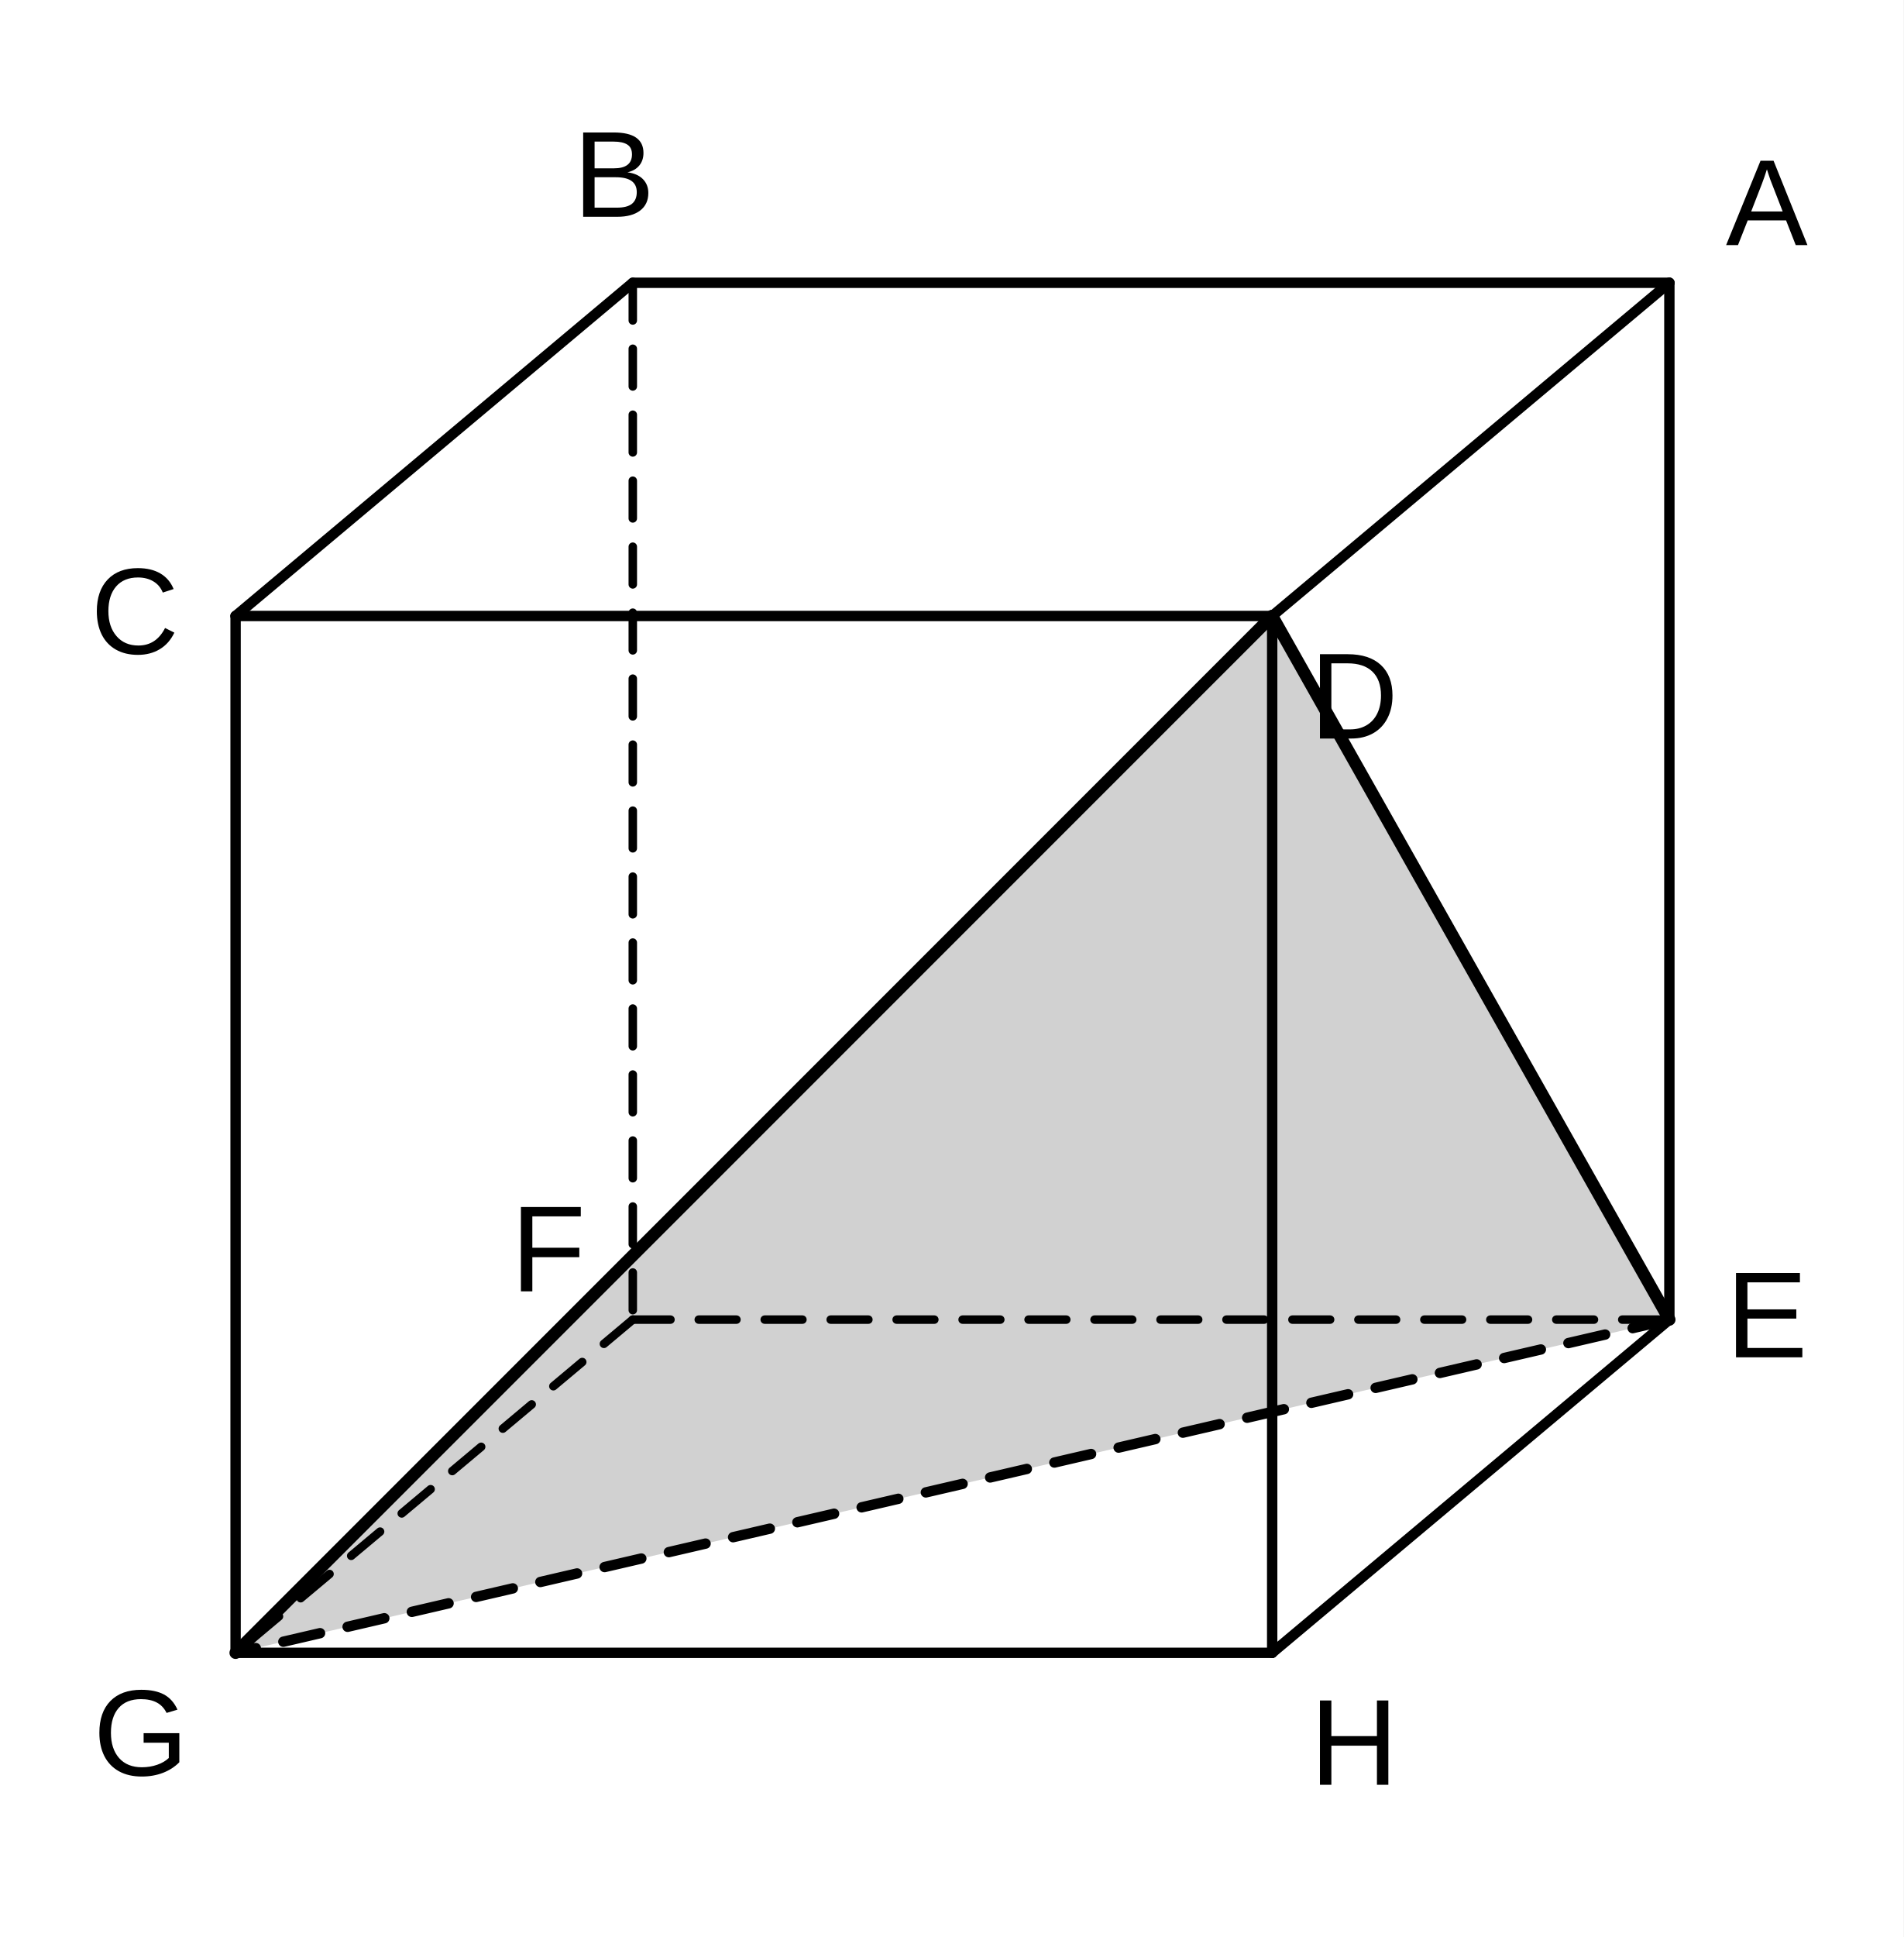
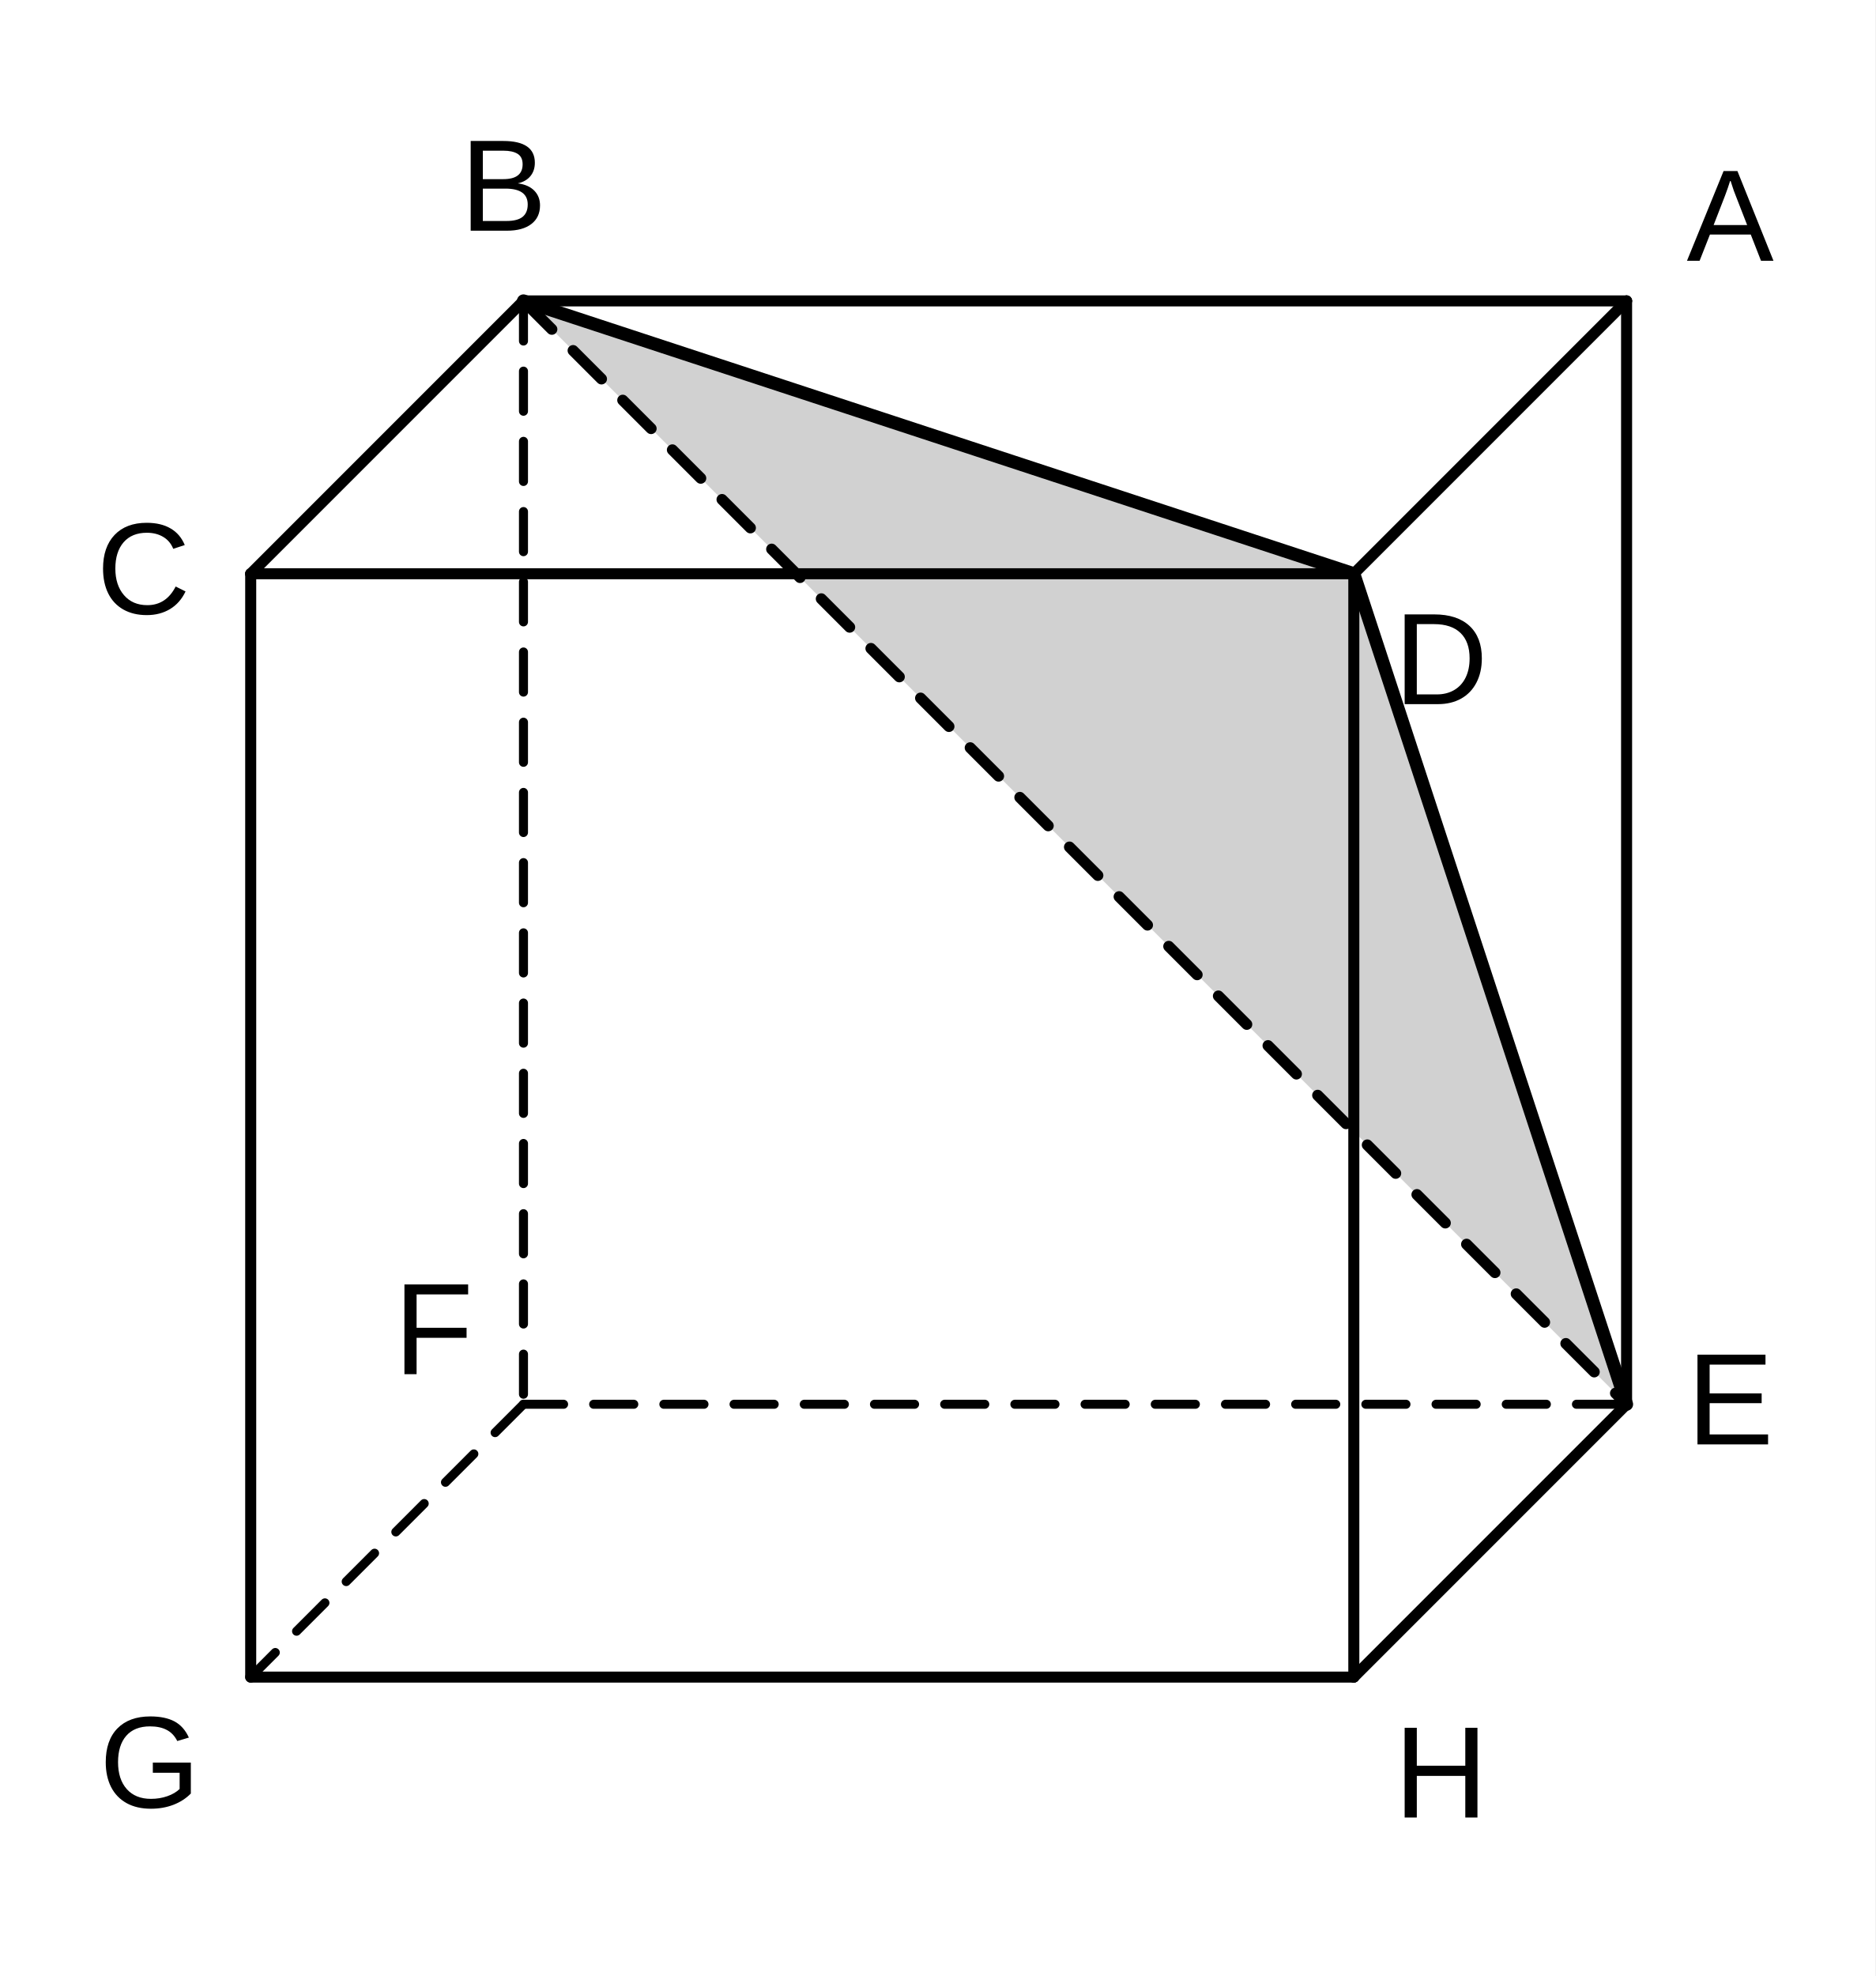
- <svg xmlns="http://www.w3.org/2000/svg" viewBox="0 0 404 411" font-family="Arial, Helvetica, 'Liberation Sans', sans-serif">
+ <svg xmlns="http://www.w3.org/2000/svg" viewBox="0 0 374 394" font-family="Arial, Helvetica, 'Liberation Sans', sans-serif">
  <rect width="100%" height="100%" fill="#fff" />
-   <polygon points="270.0,130.7 354.3,280.0 50.0,350.7" fill="#9a9a9a" fill-opacity="0.45" stroke="none" />
-   <line x1="134.3" y1="60.0" x2="134.3" y2="280.0" stroke="#000" stroke-width="1.8" stroke-dasharray="8 6" stroke-linecap="round" />
-   <line x1="134.3" y1="280.0" x2="354.3" y2="280.0" stroke="#000" stroke-width="1.8" stroke-dasharray="8 6" stroke-linecap="round" />
-   <line x1="134.3" y1="280.0" x2="50.0" y2="350.7" stroke="#000" stroke-width="1.8" stroke-dasharray="8 6" stroke-linecap="round" />
-   <line x1="50.0" y1="130.7" x2="270.0" y2="130.7" stroke="#000" stroke-width="2.2" stroke-linecap="round" />
-   <line x1="270.0" y1="130.7" x2="270.0" y2="350.7" stroke="#000" stroke-width="2.2" stroke-linecap="round" />
-   <line x1="270.0" y1="350.7" x2="50.0" y2="350.7" stroke="#000" stroke-width="2.2" stroke-linecap="round" />
-   <line x1="50.0" y1="350.7" x2="50.0" y2="130.7" stroke="#000" stroke-width="2.2" stroke-linecap="round" />
-   <line x1="134.3" y1="60.0" x2="354.3" y2="60.0" stroke="#000" stroke-width="2.2" stroke-linecap="round" />
-   <line x1="354.3" y1="60.0" x2="354.3" y2="280.0" stroke="#000" stroke-width="2.2" stroke-linecap="round" />
-   <line x1="50.0" y1="130.7" x2="134.3" y2="60.0" stroke="#000" stroke-width="2.2" stroke-linecap="round" />
-   <line x1="270.0" y1="130.7" x2="354.3" y2="60.0" stroke="#000" stroke-width="2.2" stroke-linecap="round" />
-   <line x1="270.0" y1="350.7" x2="354.3" y2="280.0" stroke="#000" stroke-width="2.2" stroke-linecap="round" />
-   <text x="366.3" y="52.0" text-anchor="start" font-size="26">A</text>
-   <text x="130.3" y="46.0" text-anchor="middle" font-size="26">B</text>
-   <text x="38.0" y="138.7" text-anchor="end" font-size="26">C</text>
-   <text x="278.0" y="156.7" text-anchor="start" font-size="26">D</text>
-   <text x="366.3" y="288.0" text-anchor="start" font-size="26">E</text>
-   <text x="124.3" y="274.0" text-anchor="end" font-size="26">F</text>
-   <text x="40.0" y="376.7" text-anchor="end" font-size="26">G</text>
-   <text x="278.0" y="378.7" text-anchor="start" font-size="26">H</text>
-   <line x1="270.0" y1="130.7" x2="354.3" y2="280.0" stroke="#000" stroke-width="2.6" stroke-linecap="round" />
-   <line x1="270.0" y1="130.7" x2="50.0" y2="350.7" stroke="#000" stroke-width="2.6" stroke-linecap="round" />
-   <line x1="354.3" y1="280.0" x2="50.0" y2="350.7" stroke="#000" stroke-width="2.2" stroke-dasharray="8 6" stroke-linecap="round" />
+   <polygon points="104.4,60.0 270.0,114.4 324.4,280.0" fill="#9a9a9a" fill-opacity="0.45" stroke="none" />
+   <line x1="104.4" y1="60.0" x2="104.4" y2="280.0" stroke="#000" stroke-width="1.8" stroke-dasharray="8 6" stroke-linecap="round" />
+   <line x1="104.4" y1="280.0" x2="324.4" y2="280.0" stroke="#000" stroke-width="1.8" stroke-dasharray="8 6" stroke-linecap="round" />
+   <line x1="104.4" y1="280.0" x2="50.0" y2="334.4" stroke="#000" stroke-width="1.8" stroke-dasharray="8 6" stroke-linecap="round" />
+   <line x1="50.0" y1="114.4" x2="270.0" y2="114.4" stroke="#000" stroke-width="2.2" stroke-linecap="round" />
+   <line x1="270.0" y1="114.4" x2="270.0" y2="334.4" stroke="#000" stroke-width="2.2" stroke-linecap="round" />
+   <line x1="270.0" y1="334.4" x2="50.0" y2="334.4" stroke="#000" stroke-width="2.2" stroke-linecap="round" />
+   <line x1="50.0" y1="334.4" x2="50.0" y2="114.4" stroke="#000" stroke-width="2.2" stroke-linecap="round" />
+   <line x1="104.4" y1="60.0" x2="324.4" y2="60.0" stroke="#000" stroke-width="2.2" stroke-linecap="round" />
+   <line x1="324.4" y1="60.0" x2="324.4" y2="280.0" stroke="#000" stroke-width="2.2" stroke-linecap="round" />
+   <line x1="50.0" y1="114.4" x2="104.4" y2="60.0" stroke="#000" stroke-width="2.2" stroke-linecap="round" />
+   <line x1="270.0" y1="114.4" x2="324.4" y2="60.0" stroke="#000" stroke-width="2.2" stroke-linecap="round" />
+   <line x1="270.0" y1="334.4" x2="324.4" y2="280.0" stroke="#000" stroke-width="2.2" stroke-linecap="round" />
+   <text x="336.4" y="52.0" text-anchor="start" font-size="26">A</text>
+   <text x="100.4" y="46.0" text-anchor="middle" font-size="26">B</text>
+   <text x="38.0" y="122.4" text-anchor="end" font-size="26">C</text>
+   <text x="278.0" y="140.4" text-anchor="start" font-size="26">D</text>
+   <text x="336.4" y="288.0" text-anchor="start" font-size="26">E</text>
+   <text x="94.4" y="274.0" text-anchor="end" font-size="26">F</text>
+   <text x="40.0" y="360.4" text-anchor="end" font-size="26">G</text>
+   <text x="278.0" y="362.4" text-anchor="start" font-size="26">H</text>
+   <line x1="104.4" y1="60.0" x2="270.0" y2="114.4" stroke="#000" stroke-width="2.6" stroke-linecap="round" />
+   <line x1="270.0" y1="114.4" x2="324.4" y2="280.0" stroke="#000" stroke-width="2.6" stroke-linecap="round" />
+   <line x1="104.4" y1="60.0" x2="324.4" y2="280.0" stroke="#000" stroke-width="2.2" stroke-dasharray="8 6" stroke-linecap="round" />
</svg>
